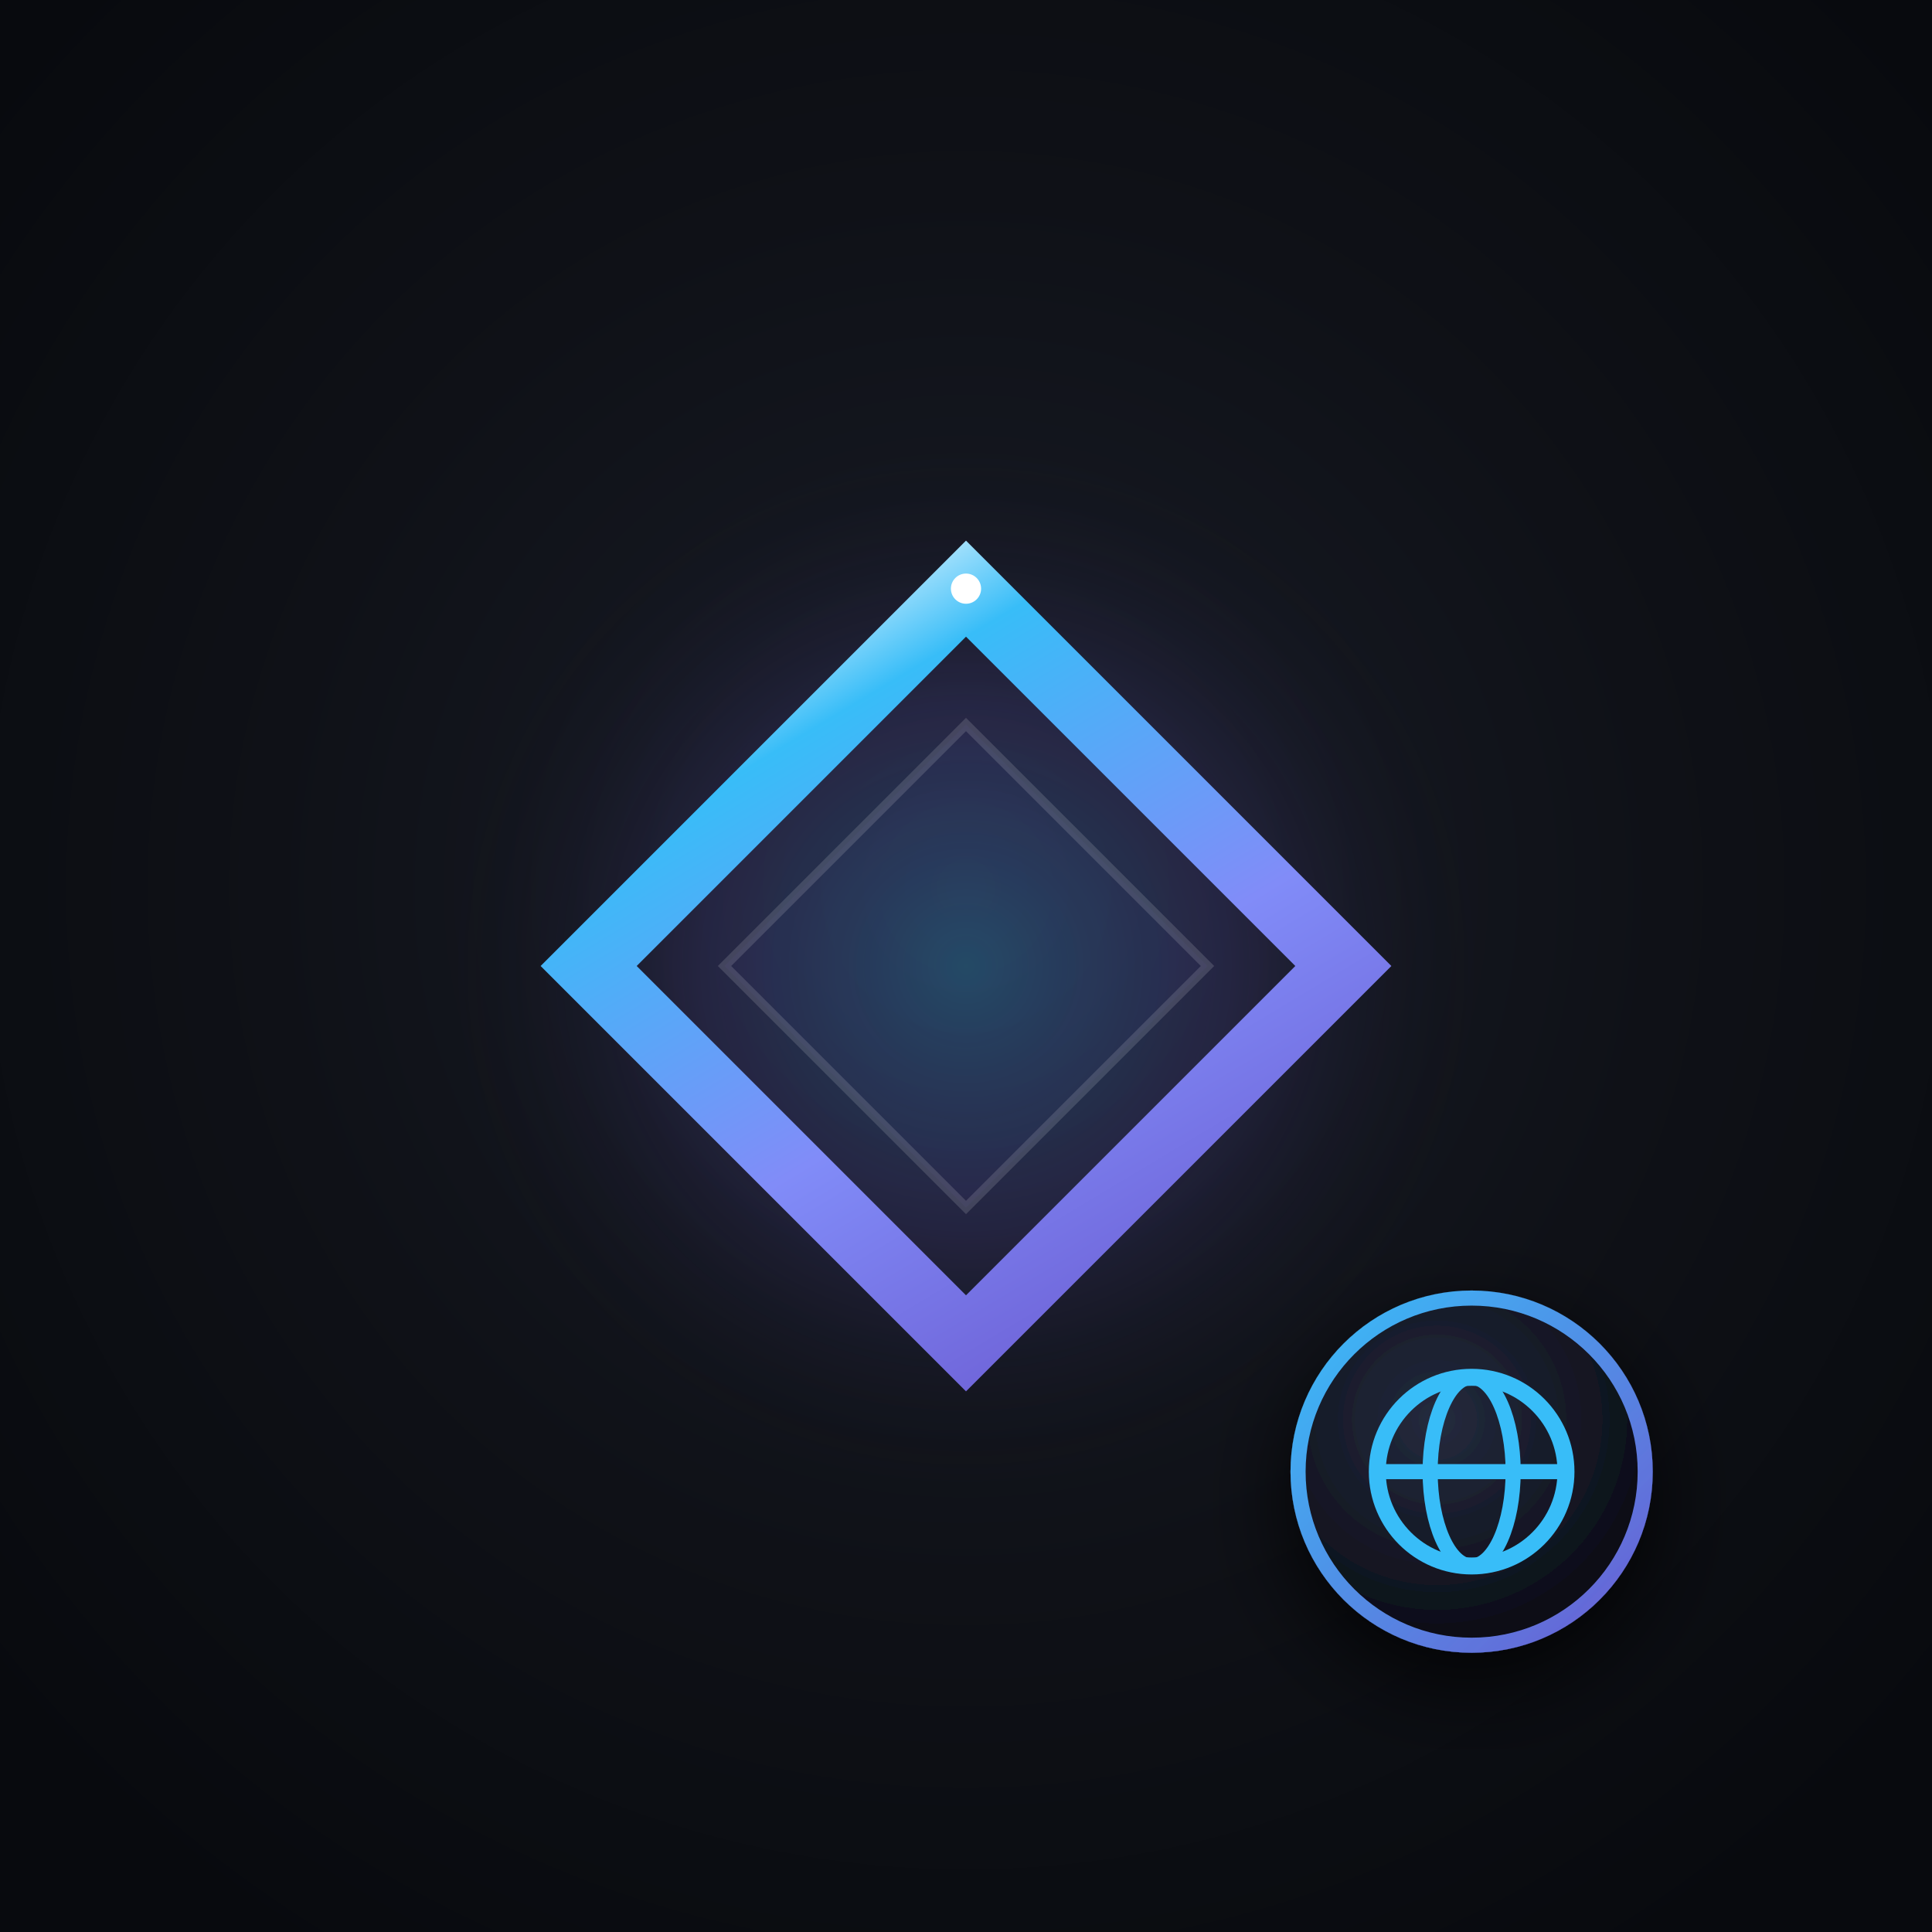
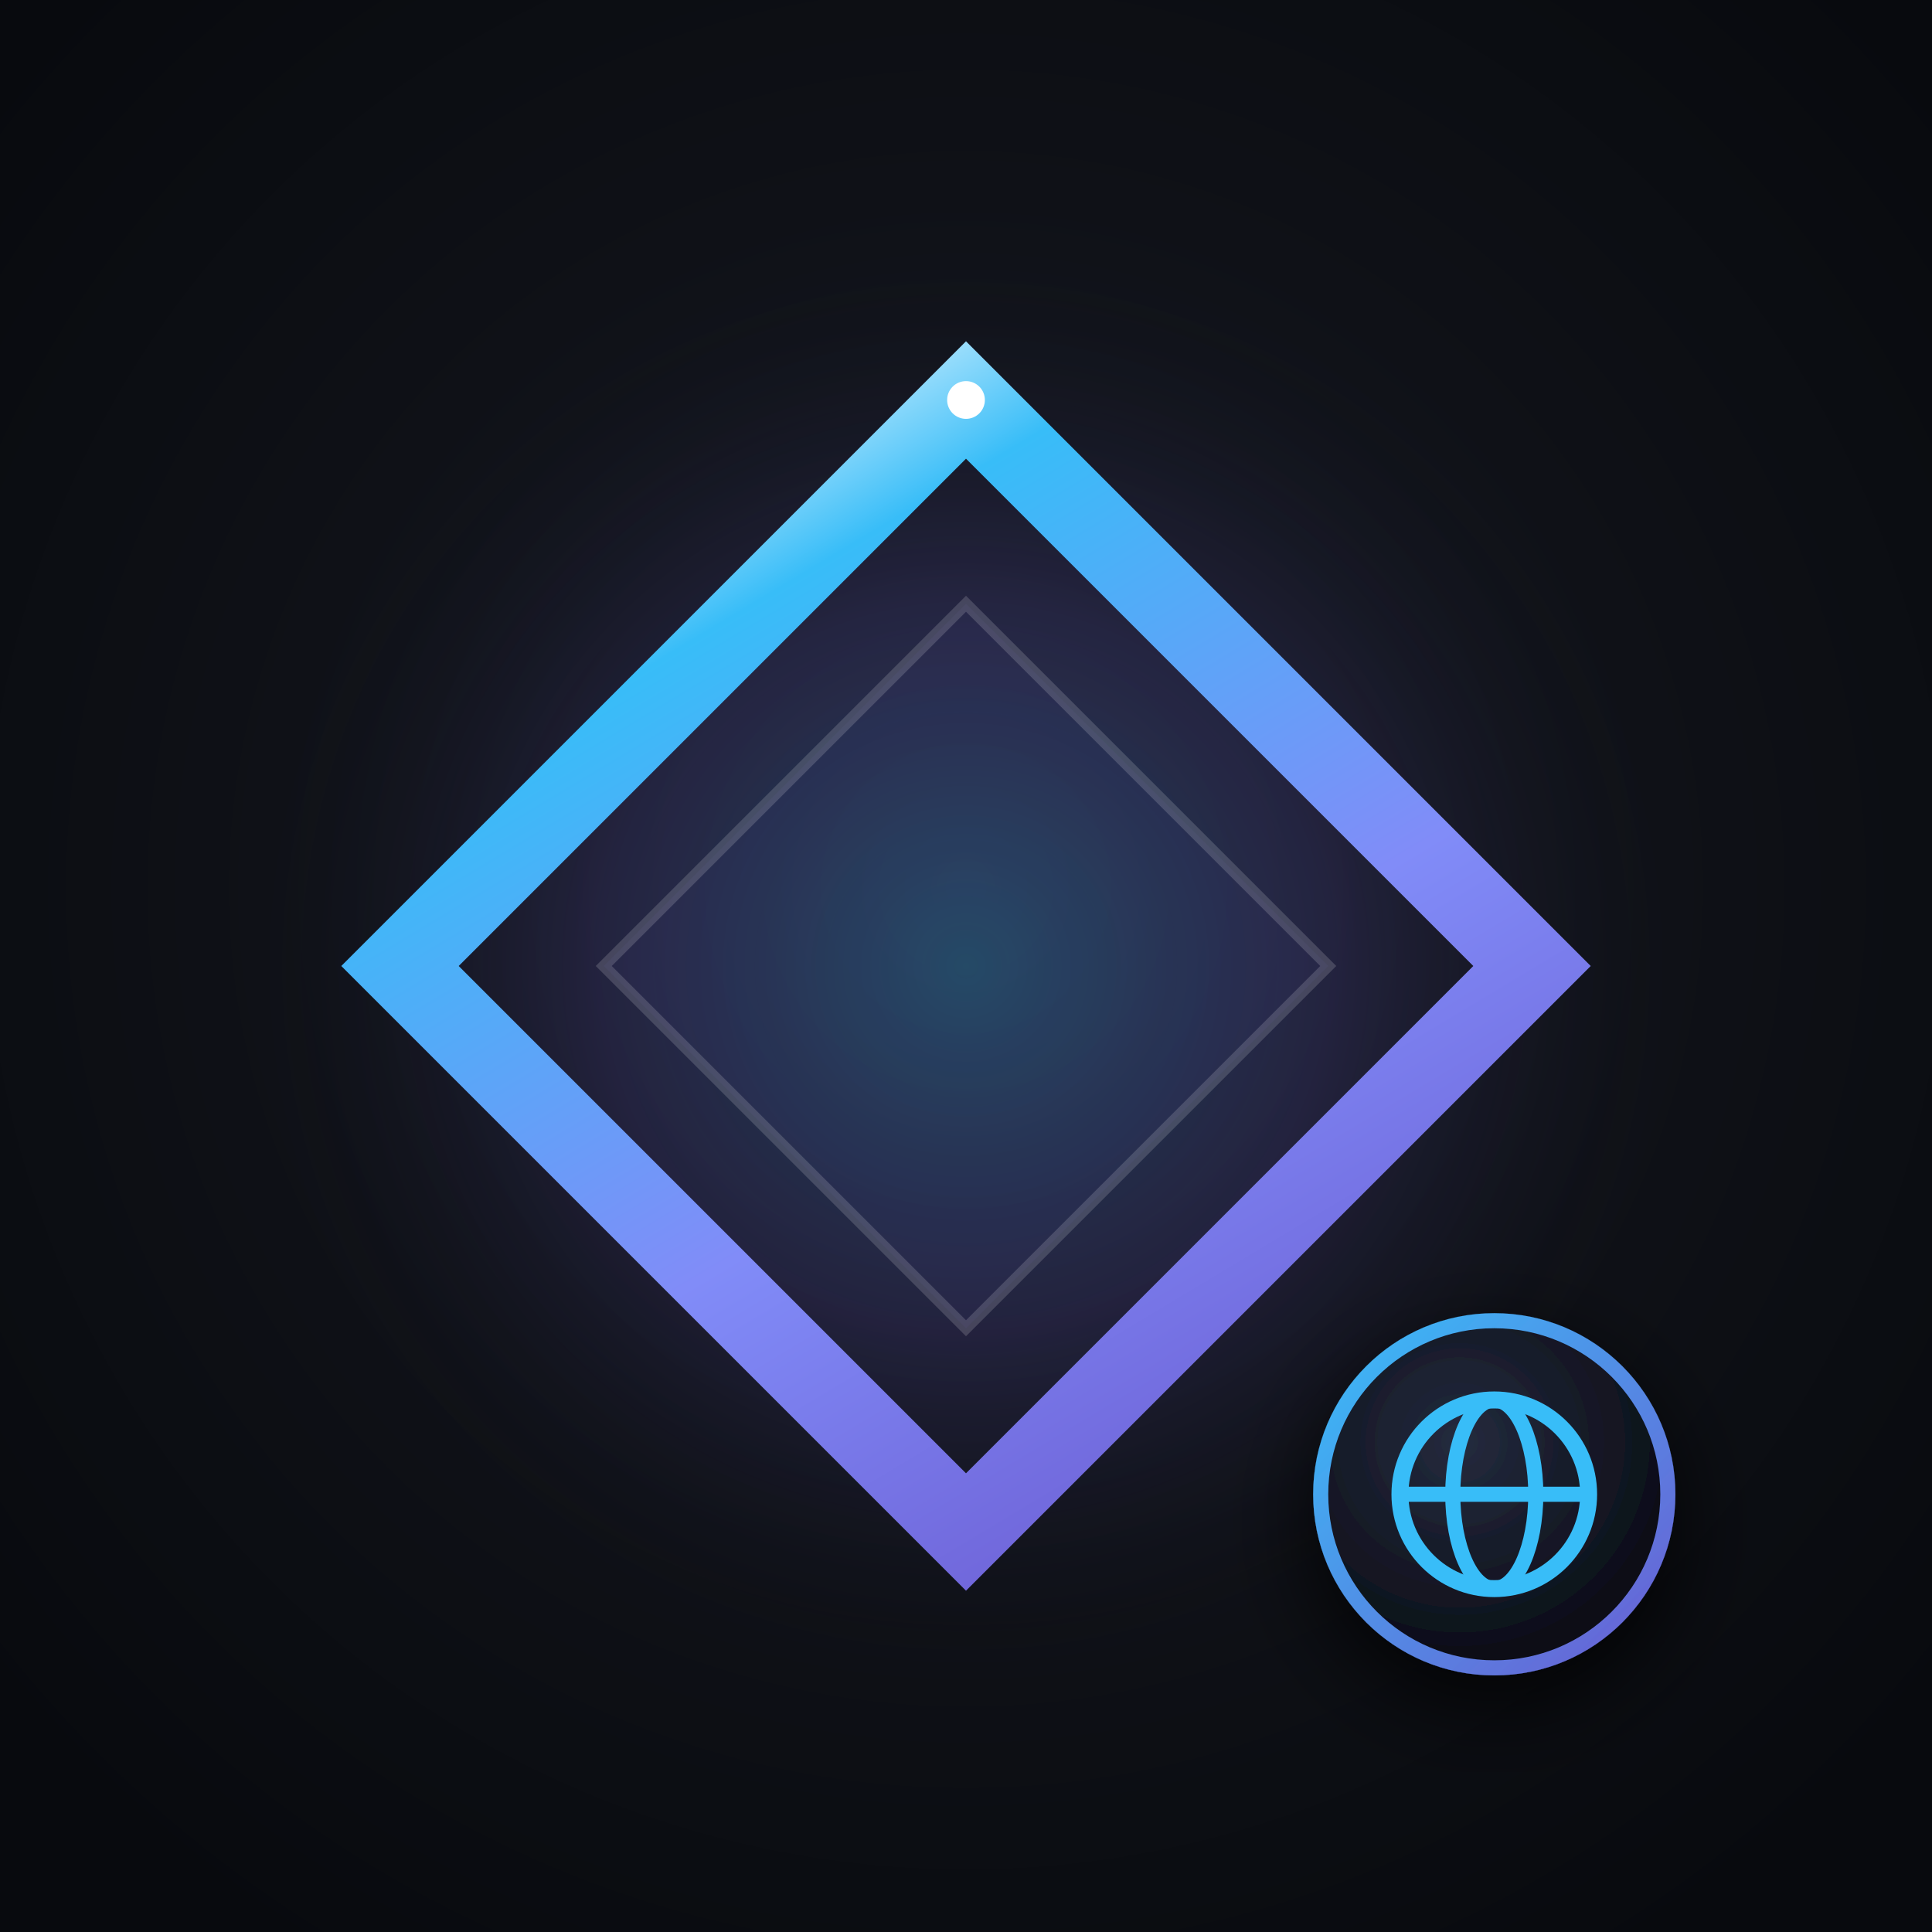
<svg xmlns="http://www.w3.org/2000/svg" viewBox="0 0 512 512" width="100%" height="100%">
  <defs>
    <radialGradient id="pwaIconBgGrad" cx="50%" cy="46%" r="65%">
      <stop offset="0%" stop-color="#191D28" />
      <stop offset="55%" stop-color="#0F1117" />
      <stop offset="100%" stop-color="#080A0E" />
    </radialGradient>
    <linearGradient id="pwaIconDiamondGrad" x1="20%" y1="0%" x2="80%" y2="100%">
      <stop offset="0%" stop-color="#FFFFFF" />
      <stop offset="18%" stop-color="#38BDF8" />
      <stop offset="60%" stop-color="#818CF8" />
      <stop offset="100%" stop-color="#6C5DD3" />
    </linearGradient>
    <radialGradient id="pwaIconGlow" cx="50%" cy="50%" r="50%">
      <stop offset="0%" stop-color="rgba(56, 189, 248, 0.28)" />
      <stop offset="50%" stop-color="rgba(108, 93, 211, 0.18)" />
      <stop offset="100%" stop-color="rgba(15, 17, 23, 0)" />
    </radialGradient>
    <linearGradient id="pwaBadgeGrad" x1="0%" y1="0%" x2="100%" y2="100%">
      <stop offset="0%" stop-color="#38BDF8" />
      <stop offset="100%" stop-color="#6C5DD3" />
    </linearGradient>
    <radialGradient id="pwaBadgeBg" cx="40%" cy="35%" r="70%">
      <stop offset="0%" stop-color="#242B3E" />
      <stop offset="70%" stop-color="#111420" />
      <stop offset="100%" stop-color="#090B12" />
    </radialGradient>
    <filter id="pwaBadgeDropShadow" x="-30%" y="-30%" width="160%" height="160%">
      <feDropShadow dx="0" dy="8" stdDeviation="12" flood-color="#000000" flood-opacity="0.8" />
    </filter>
  </defs>
  <rect width="512" height="512" fill="url(#pwaIconBgGrad)" />
-   <circle cx="256" cy="256" r="140" fill="url(#pwaIconGlow)" />
-   <polygon points="256,192 320,256 256,320 192,256" fill="rgba(108, 93, 211, 0.05)" stroke="rgba(255, 255, 255, 0.14)" stroke-width="2.5" stroke-linejoin="miter" stroke-miterlimit="10" />
-   <polygon points="256,156 356,256 256,356 156,256" fill="none" stroke="url(#pwaIconDiamondGrad)" stroke-width="18" stroke-linejoin="miter" stroke-miterlimit="10" />
-   <circle cx="256" cy="156" r="4" fill="#FFFFFF" />
+   <circle cx="256" cy="256" r="190" fill="url(#pwaIconGlow)" />
+   <polygon points="256,160 352,256 256,352 160,256" fill="rgba(108, 93, 211, 0.06)" stroke="rgba(255, 255, 255, 0.16)" stroke-width="3" stroke-linejoin="miter" stroke-miterlimit="10" />
+   <polygon points="256,106 406,256 256,406 106,256" fill="none" stroke="url(#pwaIconDiamondGrad)" stroke-width="22" stroke-linejoin="miter" stroke-miterlimit="10" />
+   <circle cx="256" cy="106" r="5" fill="#FFFFFF" />
  <g id="pwaBadge" filter="url(#pwaBadgeDropShadow)">
-     <circle cx="390" cy="390" r="46" fill="url(#pwaBadgeBg)" stroke="url(#pwaBadgeGrad)" stroke-width="4" />
-     <circle cx="390" cy="390" r="25" fill="none" stroke="#38BDF8" stroke-width="4.5" />
-     <line x1="365" y1="390" x2="415" y2="390" stroke="#38BDF8" stroke-width="4" stroke-linecap="round" />
-     <ellipse cx="390" cy="390" rx="11" ry="25" fill="none" stroke="#38BDF8" stroke-width="4" />
+     <circle cx="396" cy="396" r="46" fill="url(#pwaBadgeBg)" stroke="url(#pwaBadgeGrad)" stroke-width="4" />
+     <circle cx="396" cy="396" r="25" fill="none" stroke="#38BDF8" stroke-width="4.5" />
+     <line x1="371" y1="396" x2="421" y2="396" stroke="#38BDF8" stroke-width="4" stroke-linecap="round" />
+     <ellipse cx="396" cy="396" rx="11" ry="25" fill="none" stroke="#38BDF8" stroke-width="4" />
  </g>
</svg>
